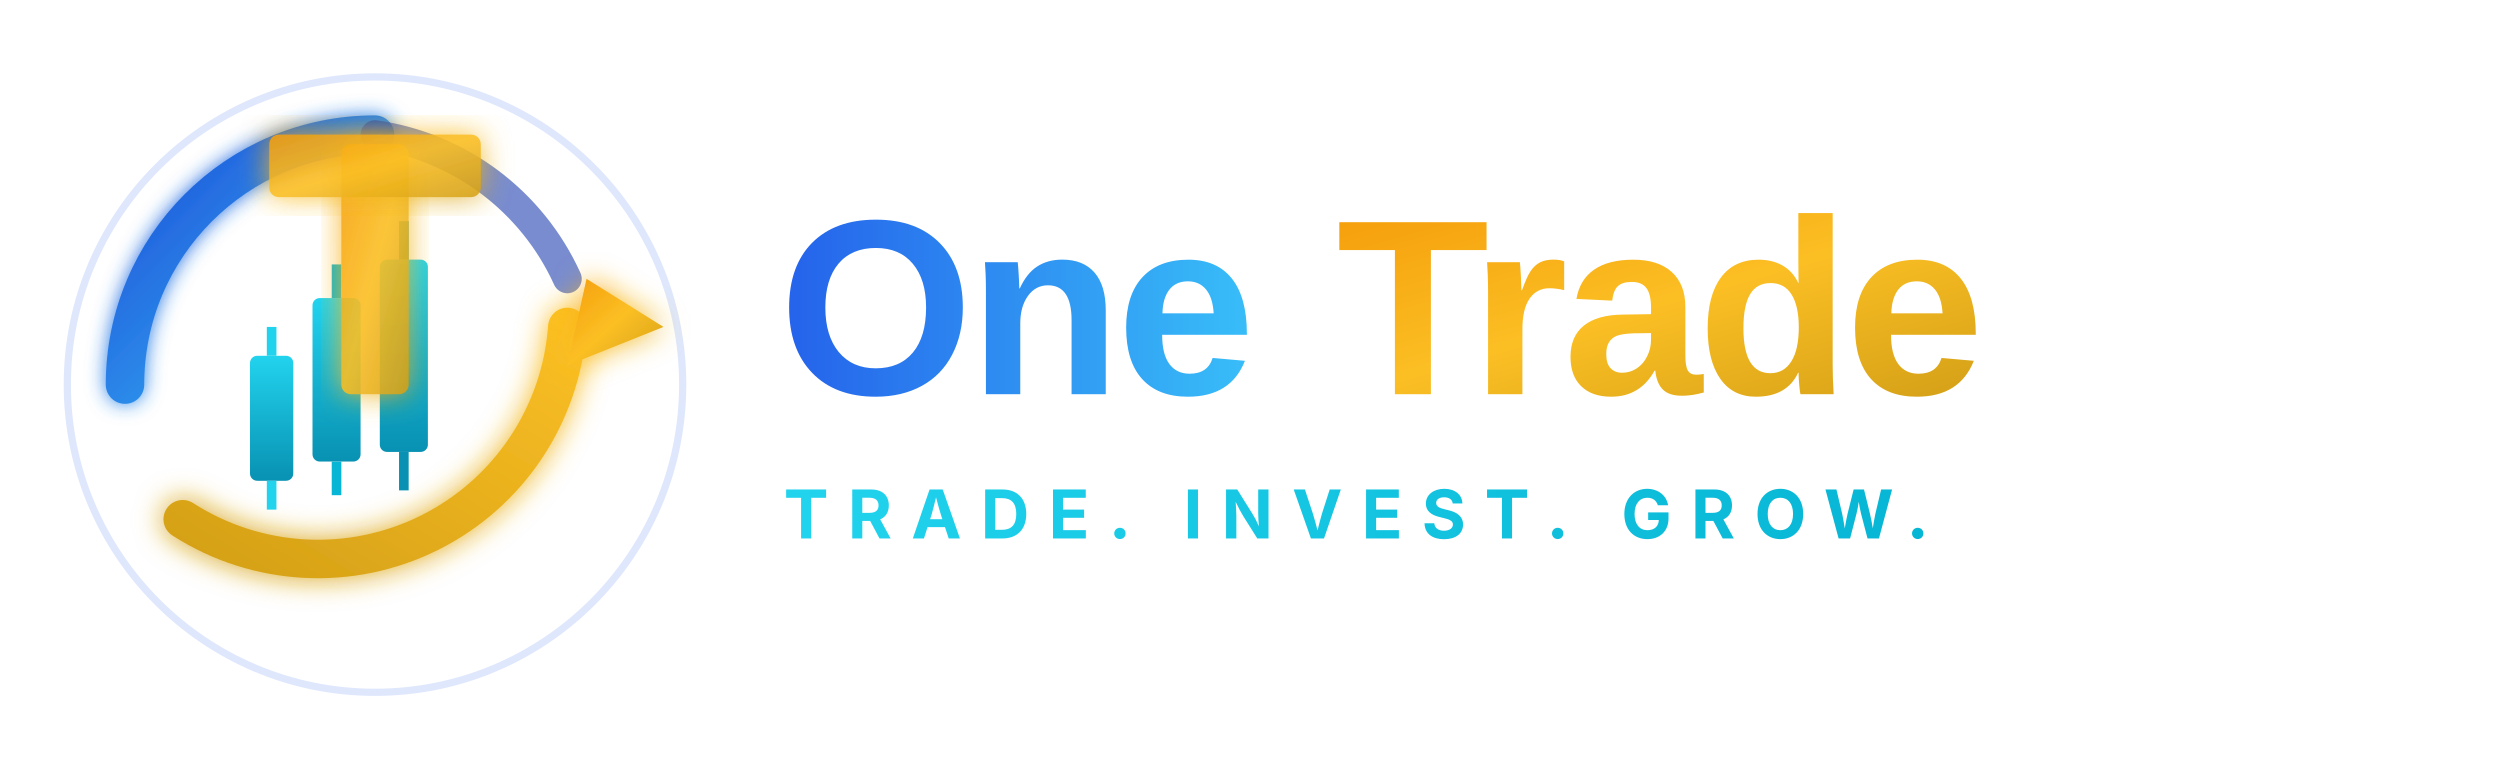
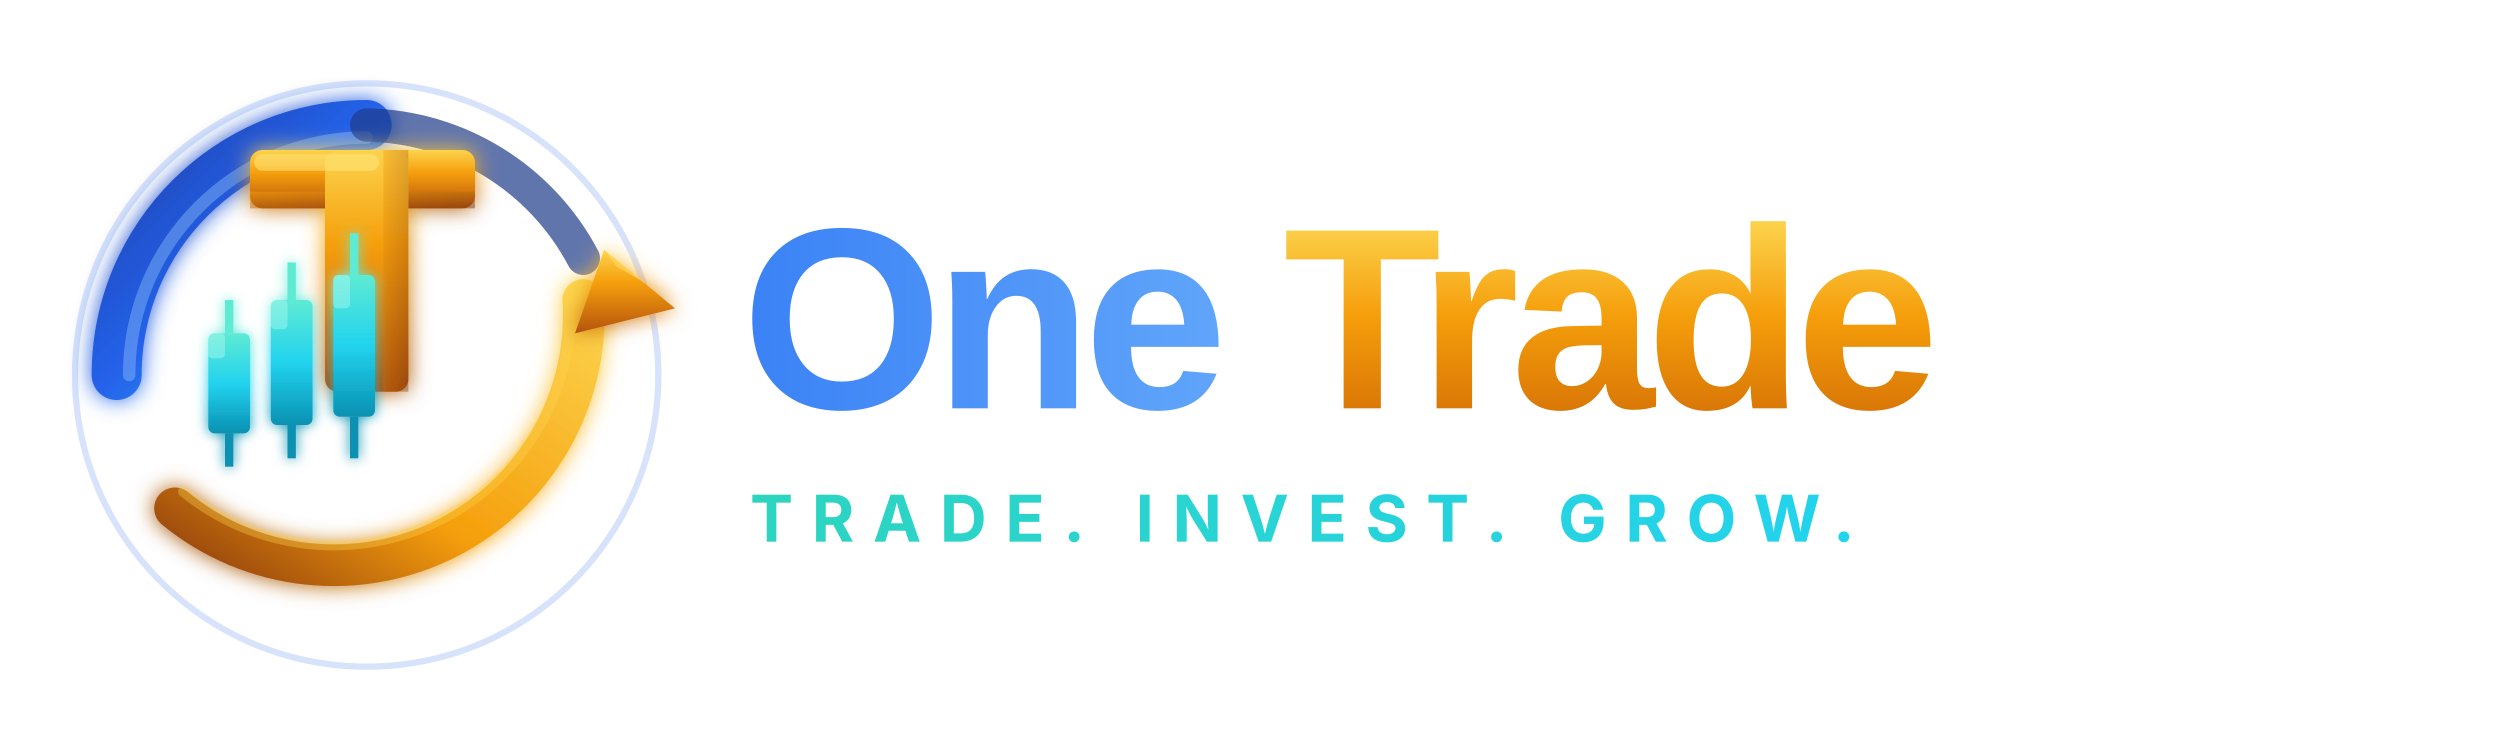
- <svg xmlns="http://www.w3.org/2000/svg" viewBox="0 0 520 160" role="img" aria-label="One Trade — Trade. Invest. Grow.">
+ <svg xmlns="http://www.w3.org/2000/svg" viewBox="0 0 600 180" role="img" aria-label="One Trade — Trade. Invest. Grow.">
  <defs>
-     <linearGradient id="goldGrad" x1="0%" y1="0%" x2="100%" y2="100%">
+     <linearGradient id="lg-gold" x1="0%" y1="0%" x2="0%" y2="100%">
+       <stop offset="0%" stop-color="#fcd34d" />
+       <stop offset="40%" stop-color="#f59e0b" />
+       <stop offset="100%" stop-color="#b45309" />
+     </linearGradient>
+     <linearGradient id="lg-gold-dark" x1="0%" y1="0%" x2="100%" y2="100%">
      <stop offset="0%" stop-color="#f59e0b" />
-       <stop offset="50%" stop-color="#fbbf24" />
-       <stop offset="100%" stop-color="#d4a017" />
+       <stop offset="100%" stop-color="#78350f" />
    </linearGradient>
-     <linearGradient id="blueGrad" x1="0%" y1="0%" x2="100%" y2="0%">
-       <stop offset="0%" stop-color="#2563eb" />
+     <linearGradient id="lg-blue-arc" x1="0%" y1="0%" x2="100%" y2="100%">
+       <stop offset="0%" stop-color="#1e40af" />
+       <stop offset="50%" stop-color="#2563eb" />
      <stop offset="100%" stop-color="#38bdf8" />
    </linearGradient>
-     <linearGradient id="tradeGrad" x1="0%" y1="0%" x2="100%" y2="0%">
-       <stop offset="0%" stop-color="#60a5fa" />
-       <stop offset="100%" stop-color="#f59e0b" />
+     <linearGradient id="lg-gold-arc" x1="100%" y1="0%" x2="0%" y2="100%">
+       <stop offset="0%" stop-color="#fcd34d" />
+       <stop offset="60%" stop-color="#f59e0b" />
+       <stop offset="100%" stop-color="#92400e" />
    </linearGradient>
-     <linearGradient id="cyanGrad" x1="0%" y1="0%" x2="100%" y2="0%">
-       <stop offset="0%" stop-color="#22d3ee" />
-       <stop offset="100%" stop-color="#06b6d4" />
-     </linearGradient>
-     <linearGradient id="arcBlue" x1="0%" y1="0%" x2="100%" y2="100%">
-       <stop offset="0%" stop-color="#1d4ed8" />
-       <stop offset="100%" stop-color="#38bdf8" />
-     </linearGradient>
-     <linearGradient id="arcGold" x1="0%" y1="100%" x2="100%" y2="0%">
-       <stop offset="0%" stop-color="#d4a017" />
-       <stop offset="100%" stop-color="#fbbf24" />
-     </linearGradient>
-     <linearGradient id="tealGrad" x1="0%" y1="0%" x2="0%" y2="100%">
-       <stop offset="0%" stop-color="#22d3ee" />
+     <linearGradient id="lg-teal" x1="0%" y1="0%" x2="0%" y2="100%">
+       <stop offset="0%" stop-color="#5eead4" />
+       <stop offset="50%" stop-color="#22d3ee" />
      <stop offset="100%" stop-color="#0891b2" />
    </linearGradient>
-     <filter id="glow" x="-20%" y="-20%" width="140%" height="140%">
-       <feGaussianBlur stdDeviation="2" result="blur" />
+     <linearGradient id="lg-one-text" x1="0%" y1="0%" x2="100%" y2="0%">
+       <stop offset="0%" stop-color="#3b82f6" />
+       <stop offset="100%" stop-color="#60a5fa" />
+     </linearGradient>
+     <linearGradient id="lg-trade-text" x1="0%" y1="0%" x2="0%" y2="100%">
+       <stop offset="0%" stop-color="#fcd34d" />
+       <stop offset="50%" stop-color="#f59e0b" />
+       <stop offset="100%" stop-color="#d97706" />
+     </linearGradient>
+     <linearGradient id="lg-tagline" x1="0%" y1="0%" x2="100%" y2="0%">
+       <stop offset="0%" stop-color="#2dd4bf" />
+       <stop offset="100%" stop-color="#22d3ee" />
+     </linearGradient>
+     <filter id="glow-gold" x="-30%" y="-30%" width="160%" height="160%">
+       <feGaussianBlur in="SourceGraphic" stdDeviation="2.5" result="blur" />
      <feMerge>
        <feMergeNode in="blur" />
        <feMergeNode in="SourceGraphic" />
      </feMerge>
    </filter>
-     <filter id="goldGlow" x="-30%" y="-30%" width="160%" height="160%">
-       <feGaussianBlur stdDeviation="3" result="blur" />
+     <filter id="glow-teal" x="-20%" y="-20%" width="140%" height="140%">
+       <feGaussianBlur in="SourceGraphic" stdDeviation="1.5" result="blur" />
      <feMerge>
        <feMergeNode in="blur" />
        <feMergeNode in="SourceGraphic" />
      </feMerge>
    </filter>
+     <clipPath id="icon-clip">
+       <circle cx="88" cy="90" r="72" />
+     </clipPath>
  </defs>
-   <circle cx="78" cy="80" r="64" fill="none" stroke="rgba(37,99,235,0.15)" stroke-width="1.5" />
-   <path d="M 26 80 A 52 52 0 0 1 78 28" stroke="url(#arcBlue)" stroke-width="8" fill="none" stroke-linecap="round" filter="url(#glow)" />
-   <path d="M 78 28 A 52 52 0 0 1 118 58" stroke="#1e40af" stroke-width="6" fill="none" stroke-linecap="round" opacity="0.6" />
-   <path d="M 38 108 A 52 52 0 0 0 118 68" stroke="url(#arcGold)" stroke-width="8" fill="none" stroke-linecap="round" filter="url(#goldGlow)" />
-   <polygon points="122,58 138,68 118,76" fill="url(#goldGrad)" filter="url(#goldGlow)" />
-   <rect x="52" y="74" width="9" height="26" rx="1.5" fill="url(#tealGrad)" />
-   <line x1="56.5" y1="68" x2="56.5" y2="74" stroke="#22d3ee" stroke-width="2" />
-   <line x1="56.5" y1="100" x2="56.5" y2="106" stroke="#22d3ee" stroke-width="2" />
-   <rect x="65" y="62" width="10" height="34" rx="1.5" fill="url(#tealGrad)" />
-   <line x1="70" y1="55" x2="70" y2="62" stroke="#06b6d4" stroke-width="2" />
-   <line x1="70" y1="96" x2="70" y2="103" stroke="#06b6d4" stroke-width="2" />
-   <rect x="79" y="54" width="10" height="40" rx="1.5" fill="url(#tealGrad)" />
-   <line x1="84" y1="46" x2="84" y2="54" stroke="#0891b2" stroke-width="2" />
-   <line x1="84" y1="94" x2="84" y2="102" stroke="#0891b2" stroke-width="2" />
-   <rect x="71" y="30" width="14" height="52" rx="2" fill="url(#goldGrad)" opacity="0.9" filter="url(#goldGlow)" />
-   <rect x="56" y="28" width="44" height="13" rx="2" fill="url(#goldGrad)" opacity="0.9" filter="url(#goldGlow)" />
-   <text x="162" y="82" font-family="'Poppins','Arial Black',Arial,sans-serif" font-size="52" font-weight="900" fill="url(#blueGrad)" letter-spacing="-1">One</text>
-   <text x="278" y="82" font-family="'Poppins','Arial Black',Arial,sans-serif" font-size="52" font-weight="900" fill="url(#goldGrad)" letter-spacing="-1">Trade</text>
-   <text x="163" y="112" font-family="'Inter','Segoe UI',Arial,sans-serif" font-size="14" font-weight="700" fill="url(#cyanGrad)" letter-spacing="4">TRADE. INVEST. GROW.</text>
+   <circle cx="88" cy="90" r="70" fill="none" stroke="rgba(37,99,235,0.18)" stroke-width="1.5" />
+   <path d="M 28 90 A 60 60 0 0 1 88 30" stroke="url(#lg-blue-arc)" stroke-width="12" fill="none" stroke-linecap="round" filter="url(#glow-gold)" />
+   <path d="M 31 90 A 57 57 0 0 1 88 33" stroke="rgba(147,197,253,0.4)" stroke-width="3" fill="none" stroke-linecap="round" />
+   <path d="M 88 30 A 60 60 0 0 1 140 62" stroke="#1e3a8a" stroke-width="8" fill="none" stroke-linecap="round" opacity="0.7" />
+   <path d="M 42 122 A 60 60 0 0 0 140 72" stroke="url(#lg-gold-arc)" stroke-width="10" fill="none" stroke-linecap="round" filter="url(#glow-gold)" />
+   <path d="M 44 118 A 57 57 0 0 0 137 72" stroke="rgba(253,211,77,0.35)" stroke-width="2.5" fill="none" stroke-linecap="round" />
+   <g filter="url(#glow-gold)">
+     <polygon points="145,60  162,74  138,80" fill="url(#lg-gold)" />
+     <polygon points="145,60  155,68  148,64" fill="rgba(255,220,100,0.6)" />
+   </g>
+   <g filter="url(#glow-gold)">
+     <rect x="60" y="36" width="54" height="14" rx="3" fill="url(#lg-gold)" />
+     <rect x="60" y="46" width="54" height="4" rx="0" fill="url(#lg-gold-dark)" opacity="0.5" />
+     <rect x="78" y="36" width="20" height="58" rx="3" fill="url(#lg-gold)" />
+     <rect x="92" y="36" width="6" height="58" rx="0" fill="url(#lg-gold-dark)" opacity="0.4" />
+     <rect x="61" y="37" width="30" height="4" rx="2" fill="rgba(255,235,130,0.5)" />
+   </g>
+   <g filter="url(#glow-teal)">
+     <line x1="55" y1="80" x2="55" y2="72" stroke="#5eead4" stroke-width="2" />
+     <rect x="50" y="80" width="10" height="24" rx="1.5" fill="url(#lg-teal)" />
+     <line x1="55" y1="104" x2="55" y2="112" stroke="#0891b2" stroke-width="2" />
+     <line x1="70" y1="72" x2="70" y2="63" stroke="#5eead4" stroke-width="2" />
+     <rect x="65" y="72" width="10" height="30" rx="1.5" fill="url(#lg-teal)" />
+     <line x1="70" y1="102" x2="70" y2="110" stroke="#0891b2" stroke-width="2" />
+     <line x1="85" y1="66" x2="85" y2="56" stroke="#5eead4" stroke-width="2" />
+     <rect x="80" y="66" width="10" height="34" rx="1.5" fill="url(#lg-teal)" />
+     <line x1="85" y1="100" x2="85" y2="110" stroke="#0891b2" stroke-width="2" />
+     <rect x="50" y="80" width="4" height="6" rx="1" fill="rgba(200,255,250,0.35)" />
+     <rect x="65" y="72" width="4" height="7" rx="1" fill="rgba(200,255,250,0.35)" />
+     <rect x="80" y="66" width="4" height="8" rx="1" fill="rgba(200,255,250,0.35)" />
+   </g>
+   <text x="178" y="98" font-family="'Poppins','Arial Black',Arial,sans-serif" font-size="62" font-weight="900" font-style="normal" fill="url(#lg-one-text)" letter-spacing="-2">One</text>
+   <text x="308" y="98" font-family="'Poppins','Arial Black',Arial,sans-serif" font-size="62" font-weight="900" font-style="normal" fill="url(#lg-trade-text)" letter-spacing="-2">Trade</text>
+   <text x="180" y="130" font-family="'Inter','Segoe UI',Arial,sans-serif" font-size="15.5" font-weight="700" fill="url(#lg-tagline)" letter-spacing="4.5">TRADE. INVEST. GROW.</text>
</svg>
